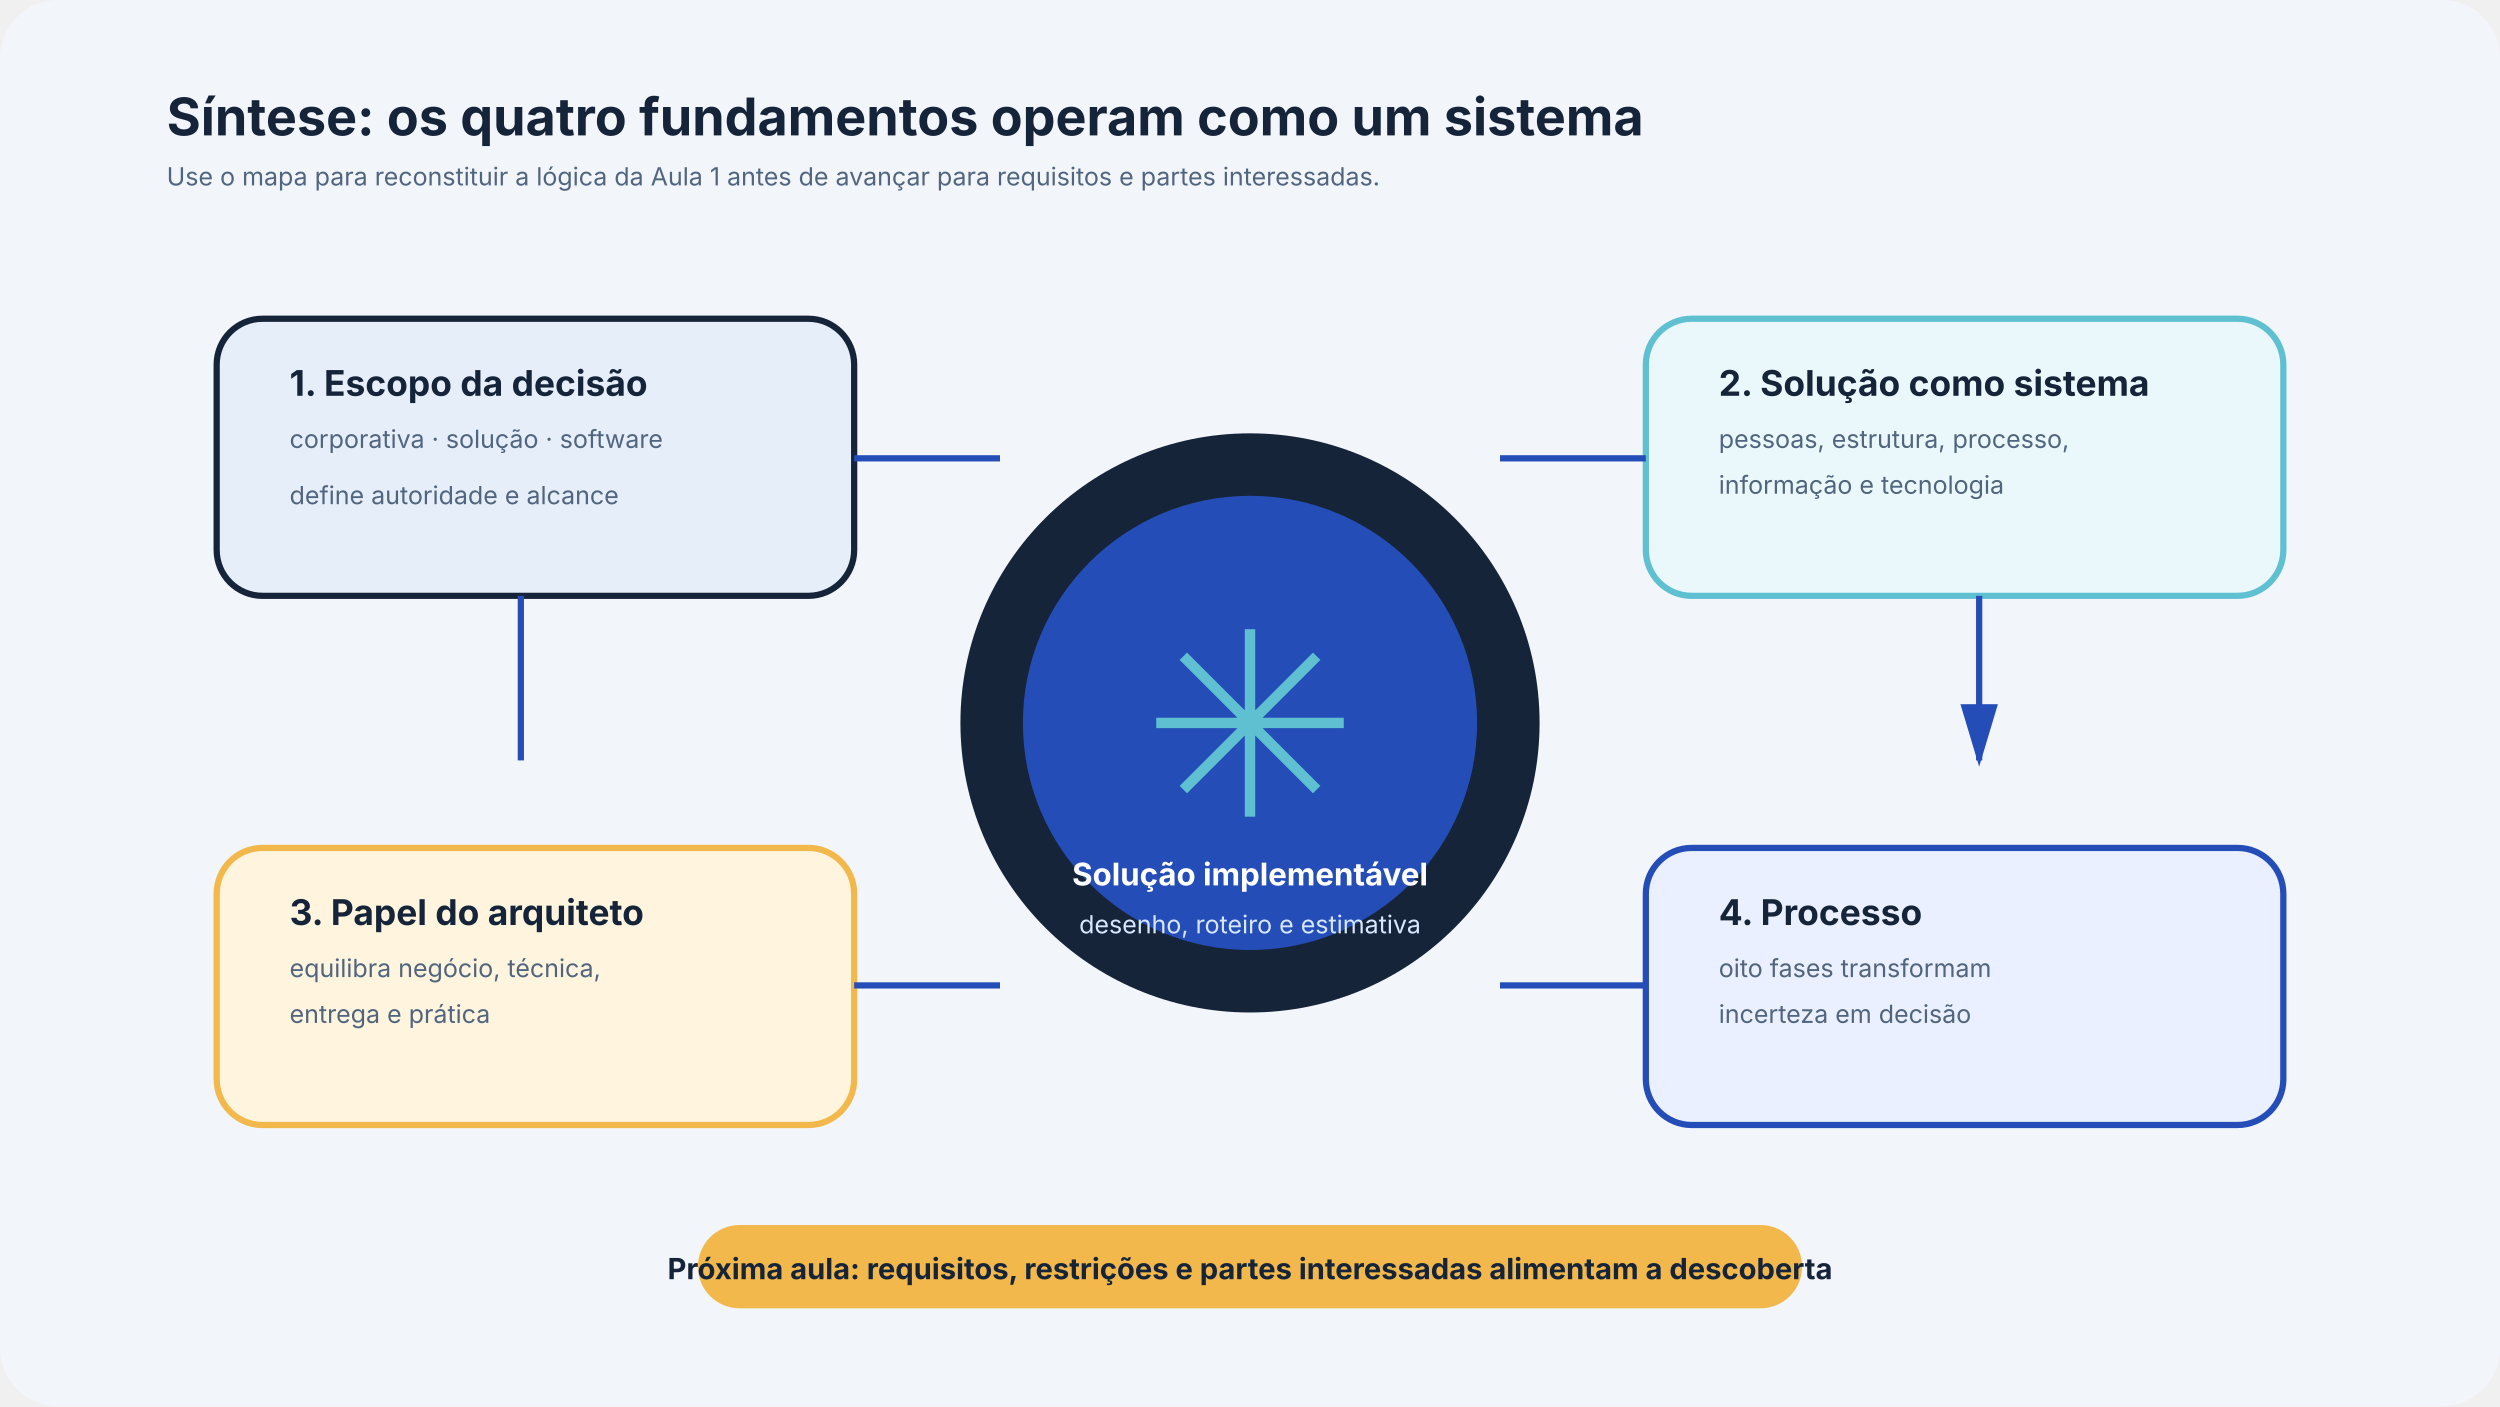
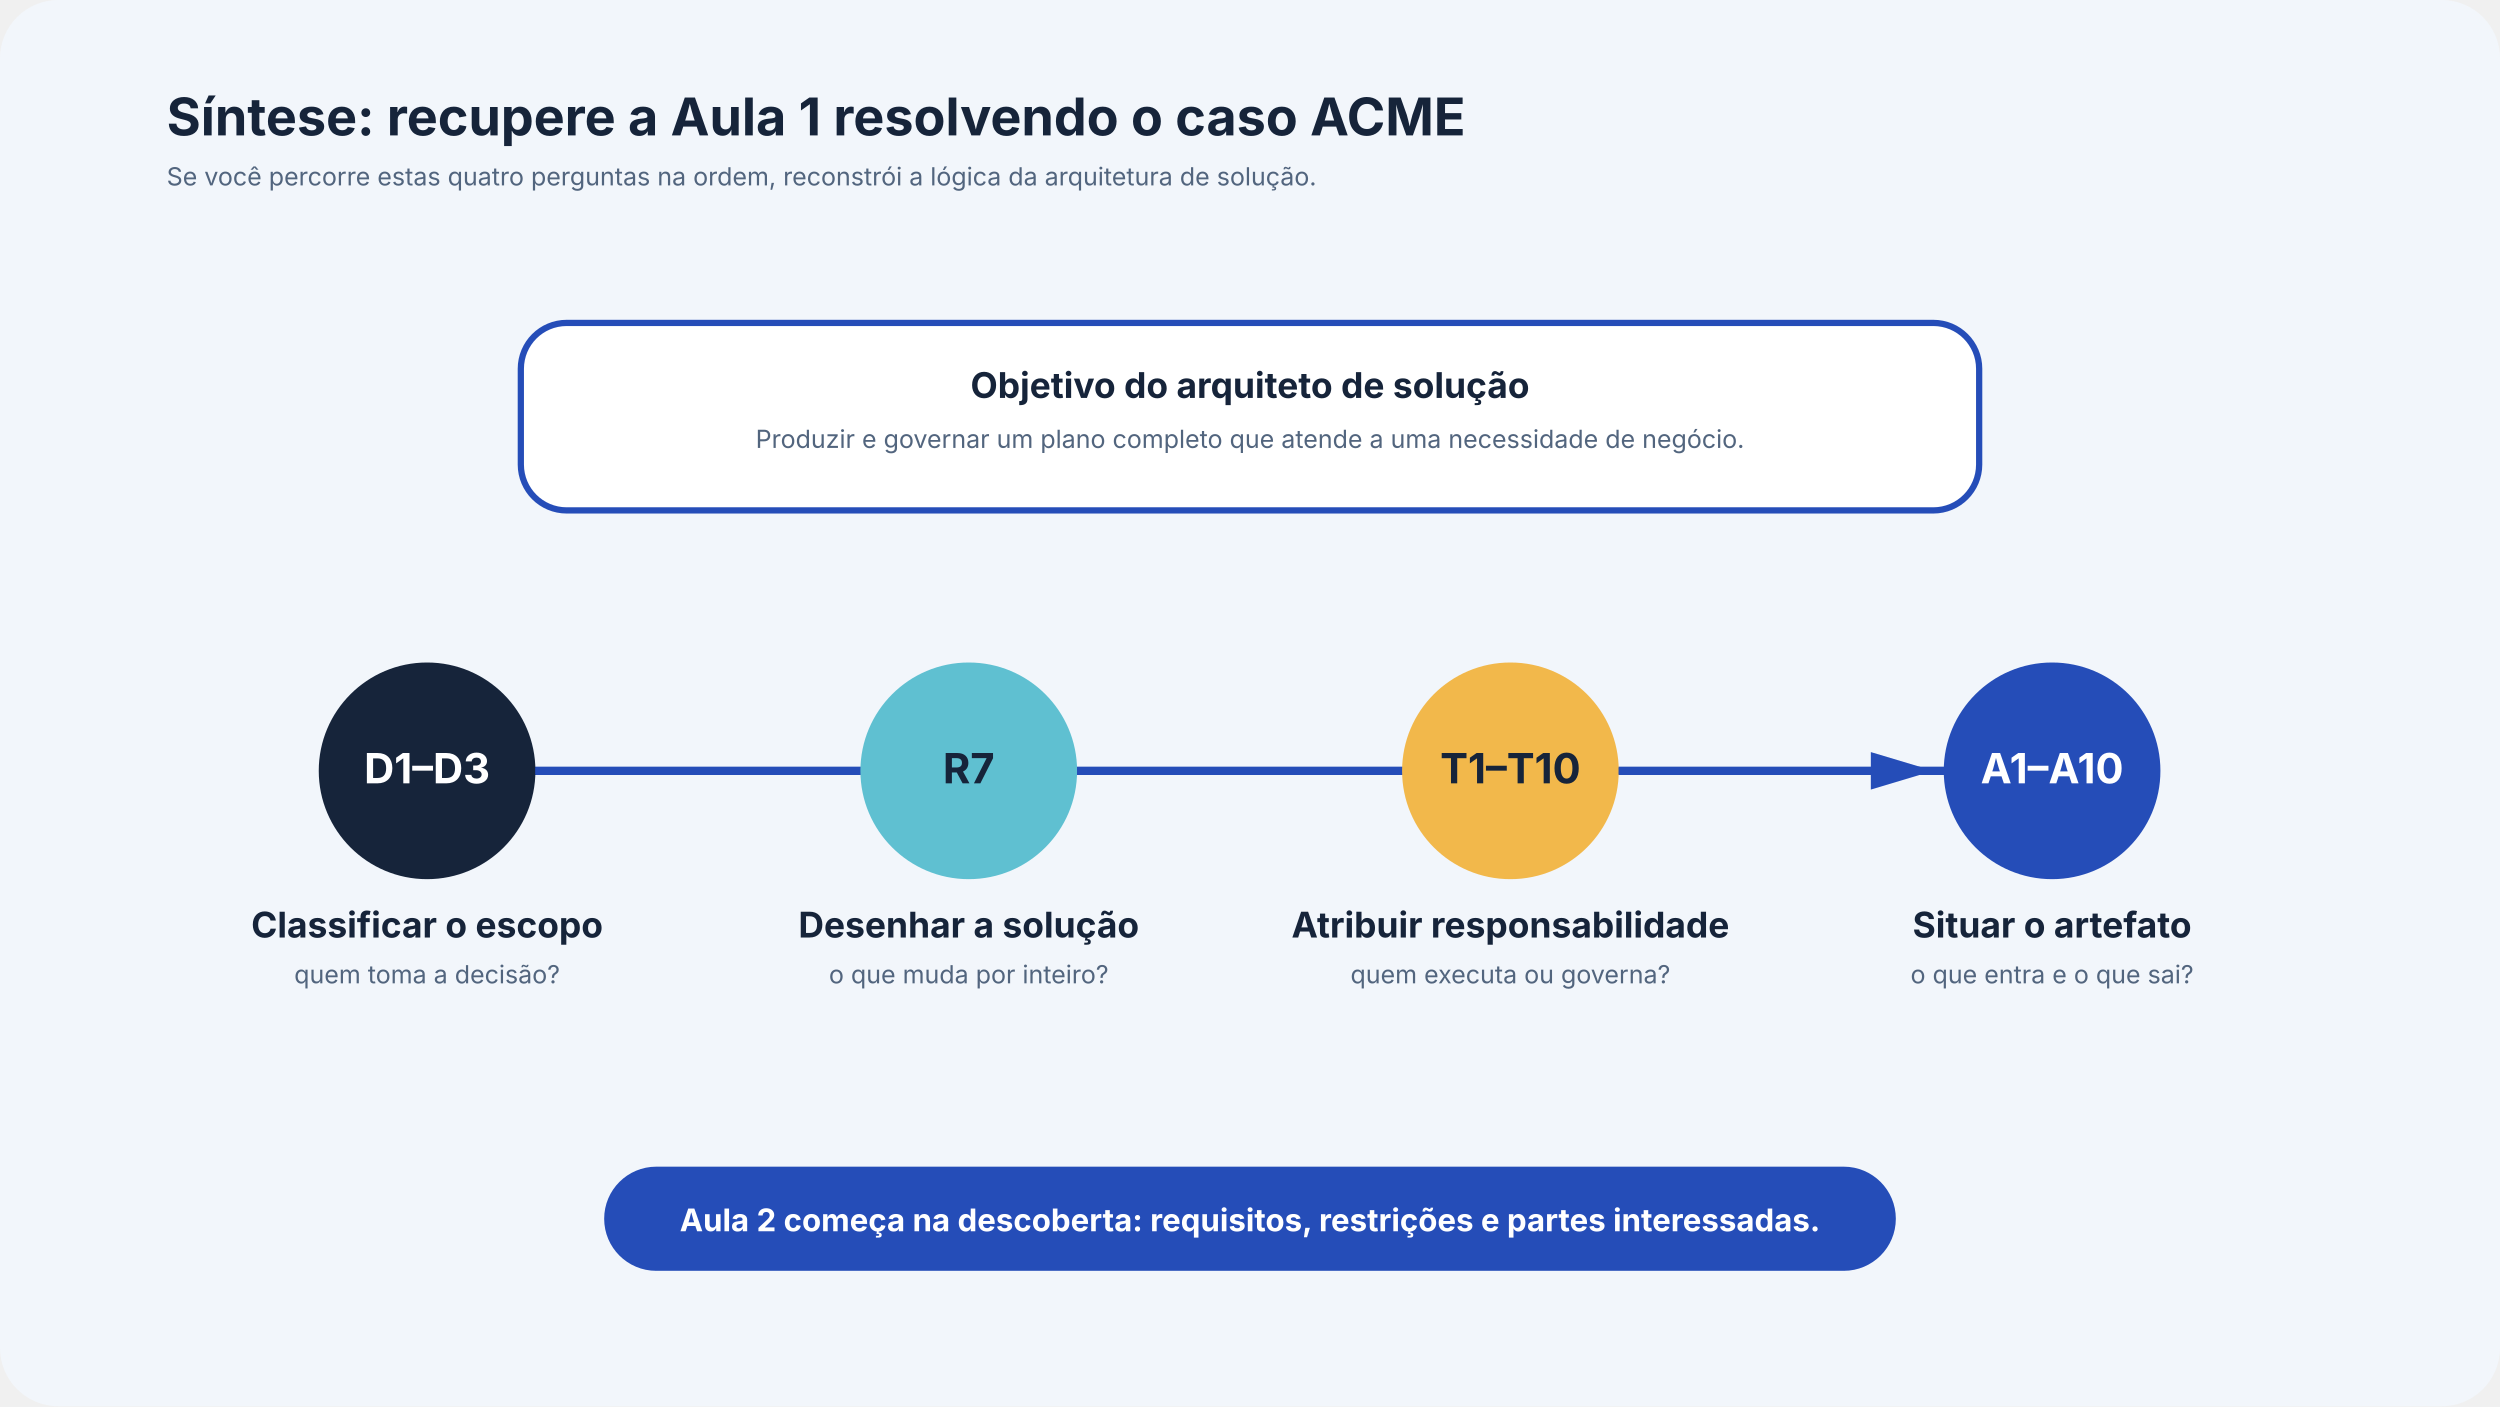
- <svg xmlns="http://www.w3.org/2000/svg" viewBox="0 0 1200 675" role="img" aria-labelledby="title desc">
+ <svg xmlns="http://www.w3.org/2000/svg" viewBox="0 0 1200 675" role="img" aria-labelledby="t d">
  <defs>
    <marker id="a" markerWidth="10" markerHeight="10" refX="9" refY="3" orient="auto">
      <path d="M0 0L10 3L0 6Z" fill="#254DB8" />
    </marker>
-     <style>text{font-family:-apple-system,BlinkMacSystemFont,'Segoe UI',sans-serif;fill:#16243A}.h{font-size:25px;font-weight:700}.t{font-size:17px;font-weight:700}.s{font-size:12px;fill:#52657E}.w{font-size:15px;font-weight:700;fill:white}</style>
+     <style>text{font-family:-apple-system,BlinkMacSystemFont,'Segoe UI',sans-serif;fill:#16243A}.h{font-size:25px;font-weight:700}.t{font-size:17px;font-weight:700}.s{font-size:12px;fill:#52657E}.n{font-size:14px;font-weight:700;fill:#254DB8}</style>
  </defs>
  <rect width="1200" height="675" rx="28" fill="#F2F6FB" />
-   <text x="80" y="65" class="h">Síntese: os quatro fundamentos operam como um sistema</text>
-   <text x="80" y="89" class="s">Use o mapa para reconstituir a lógica da Aula 1 antes de avançar para requisitos e partes interessadas.</text>
+   <text x="80" y="65" class="h">Síntese: recupere a Aula 1 resolvendo o caso ACME</text>
+   <text x="80" y="89" class="s">Se você percorre estas quatro perguntas na ordem, reconstrói a lógica da arquitetura de solução.</text>
+   <path d="M180 370H1020" stroke="#254DB8" stroke-width="4" marker-end="url(#a)" />
  <g>
-     <rect x="104" y="153" width="306" height="133" rx="22" fill="#E6EEF9" stroke="#16243A" stroke-width="3" />
-     <text x="139" y="190" class="t">1. Escopo da decisão</text>
-     <text x="139" y="215" class="s">corporativa · solução · software</text>
-     <text x="139" y="242" class="s">define autoridade e alcance</text>
+     <circle cx="205" cy="370" r="52" fill="#16243A" />
+     <text x="205" y="376" text-anchor="middle" style="font-size:20px;font-weight:700;fill:white">D1–D3</text>
+     <text x="205" y="450" text-anchor="middle" class="t">Classificar o escopo</text>
+     <text x="205" y="472" text-anchor="middle" class="s">quem toma a decisão?</text>
  </g>
  <g>
-     <rect x="790" y="153" width="306" height="133" rx="22" fill="#EAF8FB" stroke="#5FC0D1" stroke-width="3" />
-     <text x="825" y="190" class="t">2. Solução como sistema</text>
-     <text x="825" y="215" class="s">pessoas, estrutura, processo,</text>
-     <text x="825" y="237" class="s">informação e tecnologia</text>
+     <circle cx="465" cy="370" r="52" fill="#5FC0D1" />
+     <text x="465" y="376" text-anchor="middle" style="font-size:20px;font-weight:700;fill:#16243A">R7</text>
+     <text x="465" y="450" text-anchor="middle" class="t">Desenhar a solução</text>
+     <text x="465" y="472" text-anchor="middle" class="s">o que muda por inteiro?</text>
  </g>
  <g>
-     <rect x="104" y="407" width="306" height="133" rx="22" fill="#FFF5DE" stroke="#F2B84B" stroke-width="3" />
-     <text x="139" y="444" class="t">3. Papel do arquiteto</text>
-     <text x="139" y="469" class="s">equilibra negócio, técnica,</text>
-     <text x="139" y="491" class="s">entrega e prática</text>
+     <circle cx="725" cy="370" r="52" fill="#F2B84B" />
+     <text x="725" y="376" text-anchor="middle" style="font-size:20px;font-weight:700;fill:#16243A">T1–T10</text>
+     <text x="725" y="450" text-anchor="middle" class="t">Atribuir responsabilidade</text>
+     <text x="725" y="472" text-anchor="middle" class="s">quem executa ou governa?</text>
  </g>
  <g>
-     <rect x="790" y="407" width="306" height="133" rx="22" fill="#EAF0FF" stroke="#254DB8" stroke-width="3" />
-     <text x="825" y="444" class="t">4. Processo</text>
-     <text x="825" y="469" class="s">oito fases transformam</text>
-     <text x="825" y="491" class="s">incerteza em decisão</text>
+     <circle cx="985" cy="370" r="52" fill="#254DB8" />
+     <text x="985" y="376" text-anchor="middle" style="font-size:20px;font-weight:700;fill:white">A1–A10</text>
+     <text x="985" y="450" text-anchor="middle" class="t">Situar o artefato</text>
+     <text x="985" y="472" text-anchor="middle" class="s">o que entra e o que sai?</text>
  </g>
-   <path d="M410 220H480M720 220H790M410 473H480M720 473H790M250 286V365M950 286V365" stroke="#254DB8" stroke-width="3" fill="none" marker-end="url(#a)" />
-   <circle cx="600" cy="347" r="139" fill="#16243A" />
-   <circle cx="600" cy="347" r="109" fill="#254DB8" />
-   <path d="M555 347h90M600 302v90M568 315l64 64M632 315l-64 64" stroke="#5FC0D1" stroke-width="5" />
-   <text x="600" y="425" text-anchor="middle" class="w">Solução implementável</text>
-   <text x="600" y="448" text-anchor="middle" style="font-size:12px;fill:#D7E7FF">desenho, roteiro e estimativa</text>
-   <rect x="335" y="588" width="530" height="40" rx="20" fill="#F2B84B" />
-   <text x="600" y="614" text-anchor="middle" style="font-size:14px;font-weight:700">Próxima aula: requisitos, restrições e partes interessadas alimentam a descoberta</text>
+   <path d="M257 370H405M517 370H665M777 370H925" stroke="#254DB8" stroke-width="3" marker-end="url(#a)" />
+   <rect x="250" y="155" width="700" height="90" rx="22" fill="white" stroke="#254DB8" stroke-width="3" />
+   <text x="600" y="191" text-anchor="middle" class="t">Objetivo do arquiteto de solução</text>
+   <text x="600" y="215" text-anchor="middle" class="s">Produzir e governar um plano completo que atende a uma necessidade de negócio.</text>
+   <rect x="290" y="560" width="620" height="50" rx="25" fill="#254DB8" />
+   <text x="600" y="591" text-anchor="middle" style="font-size:15px;font-weight:700;fill:white">Aula 2 começa na descoberta: requisitos, restrições e partes interessadas.</text>
</svg>
